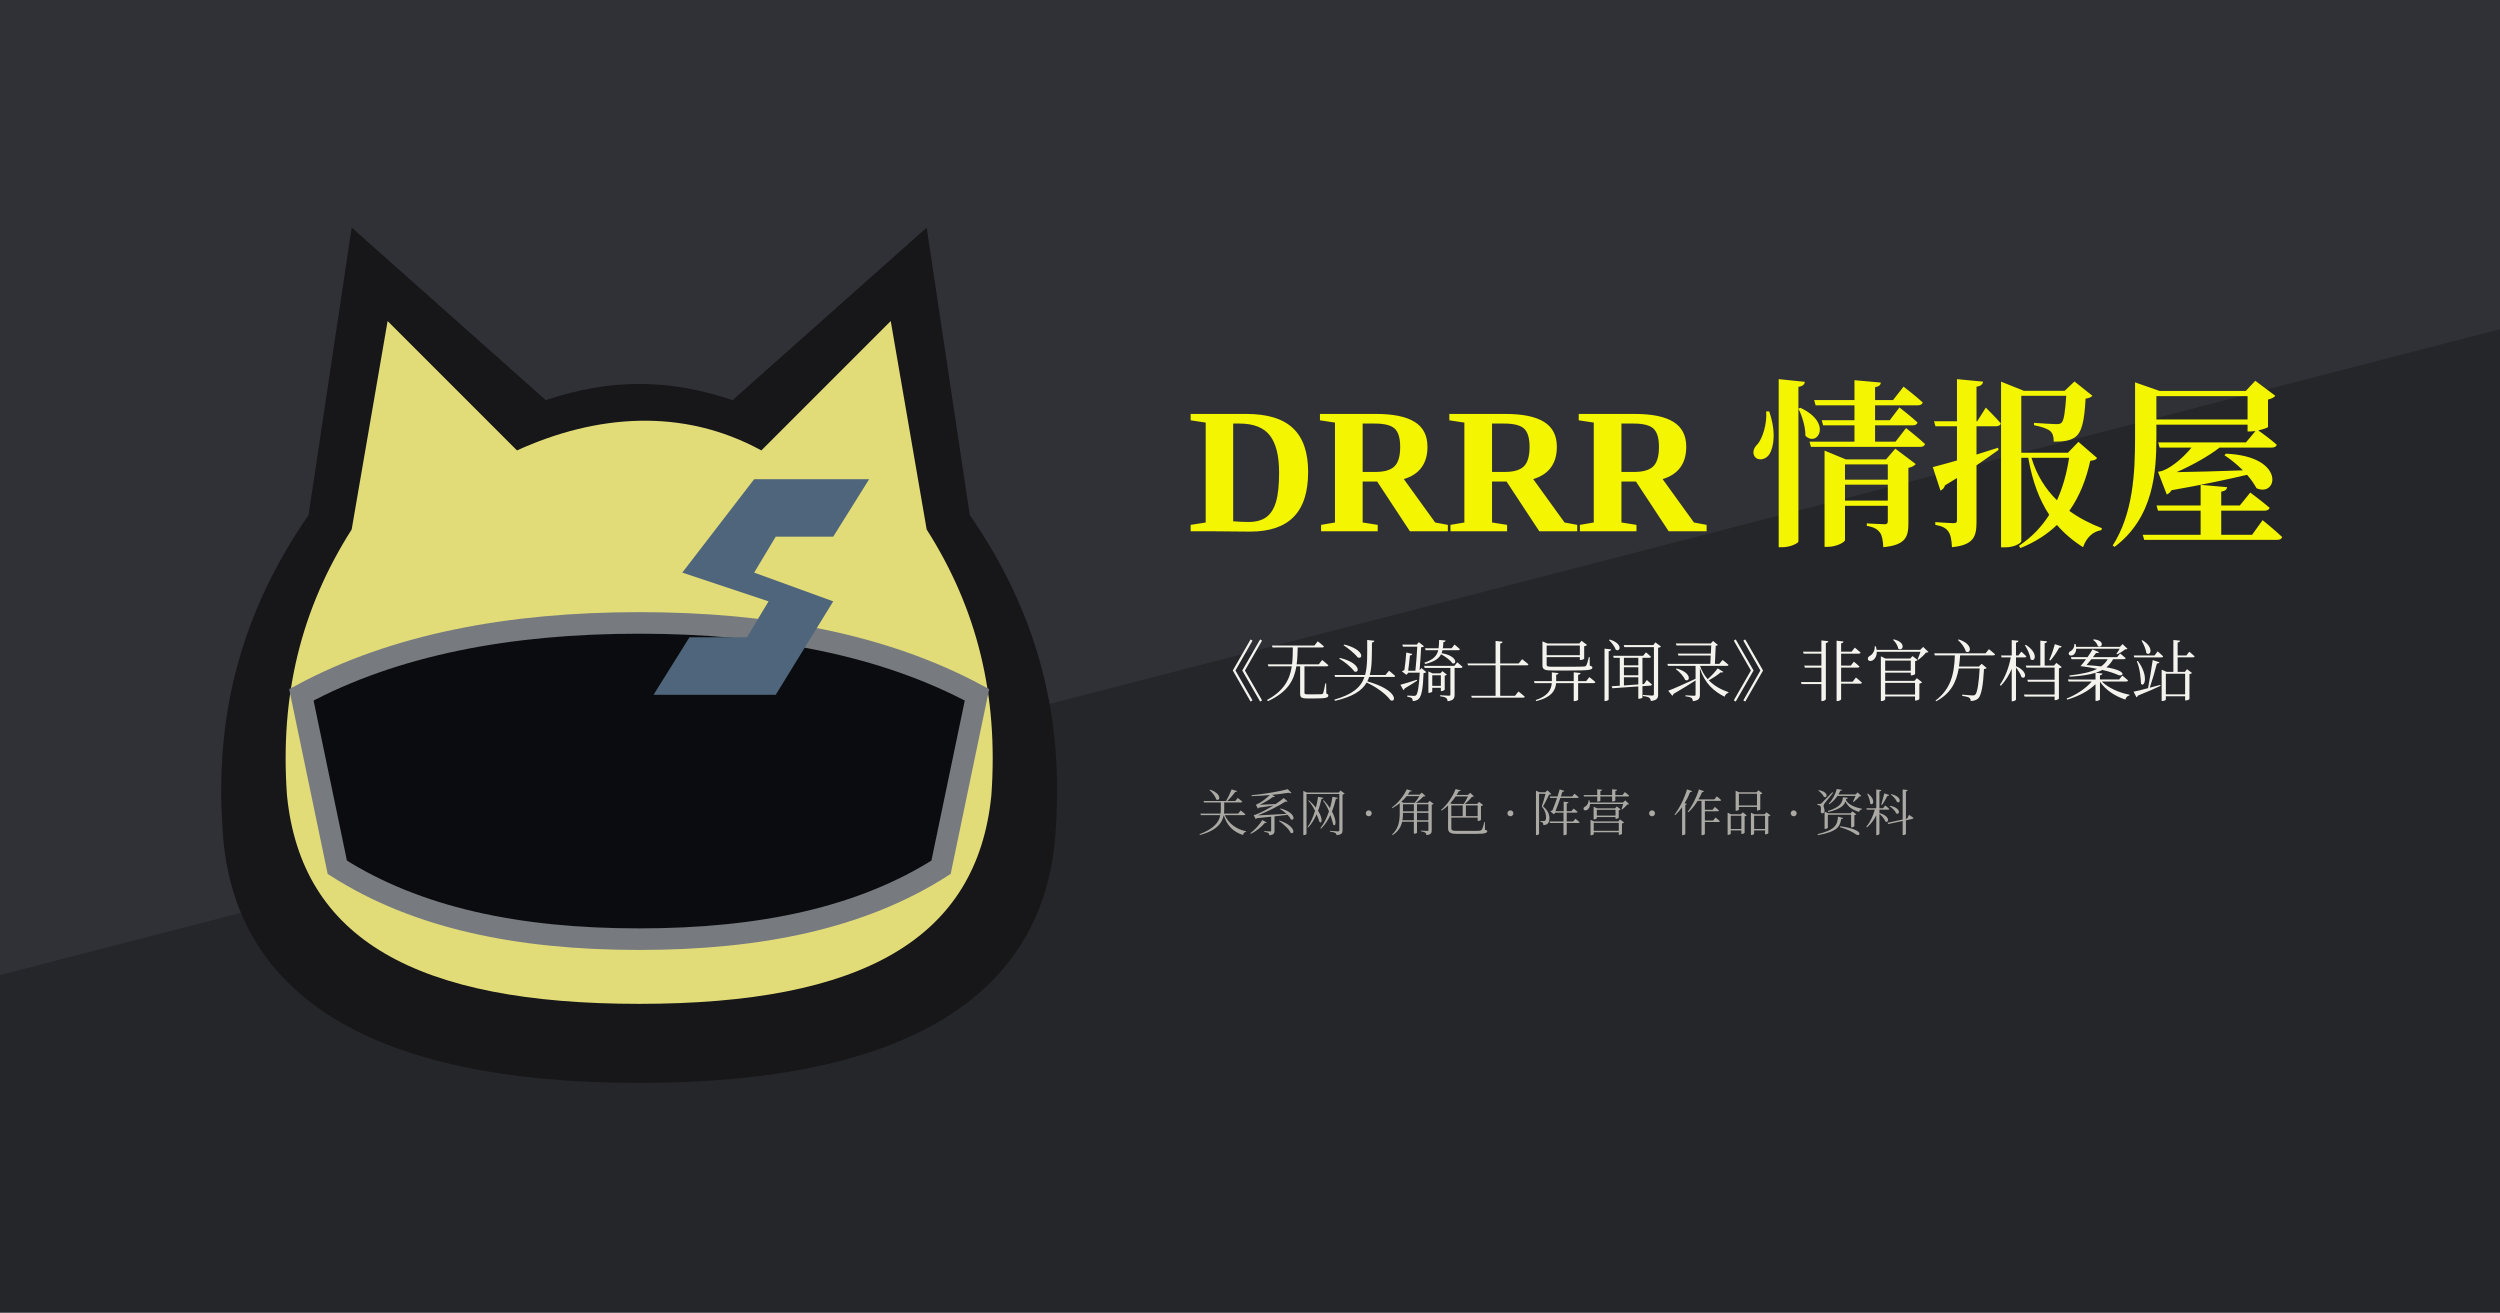
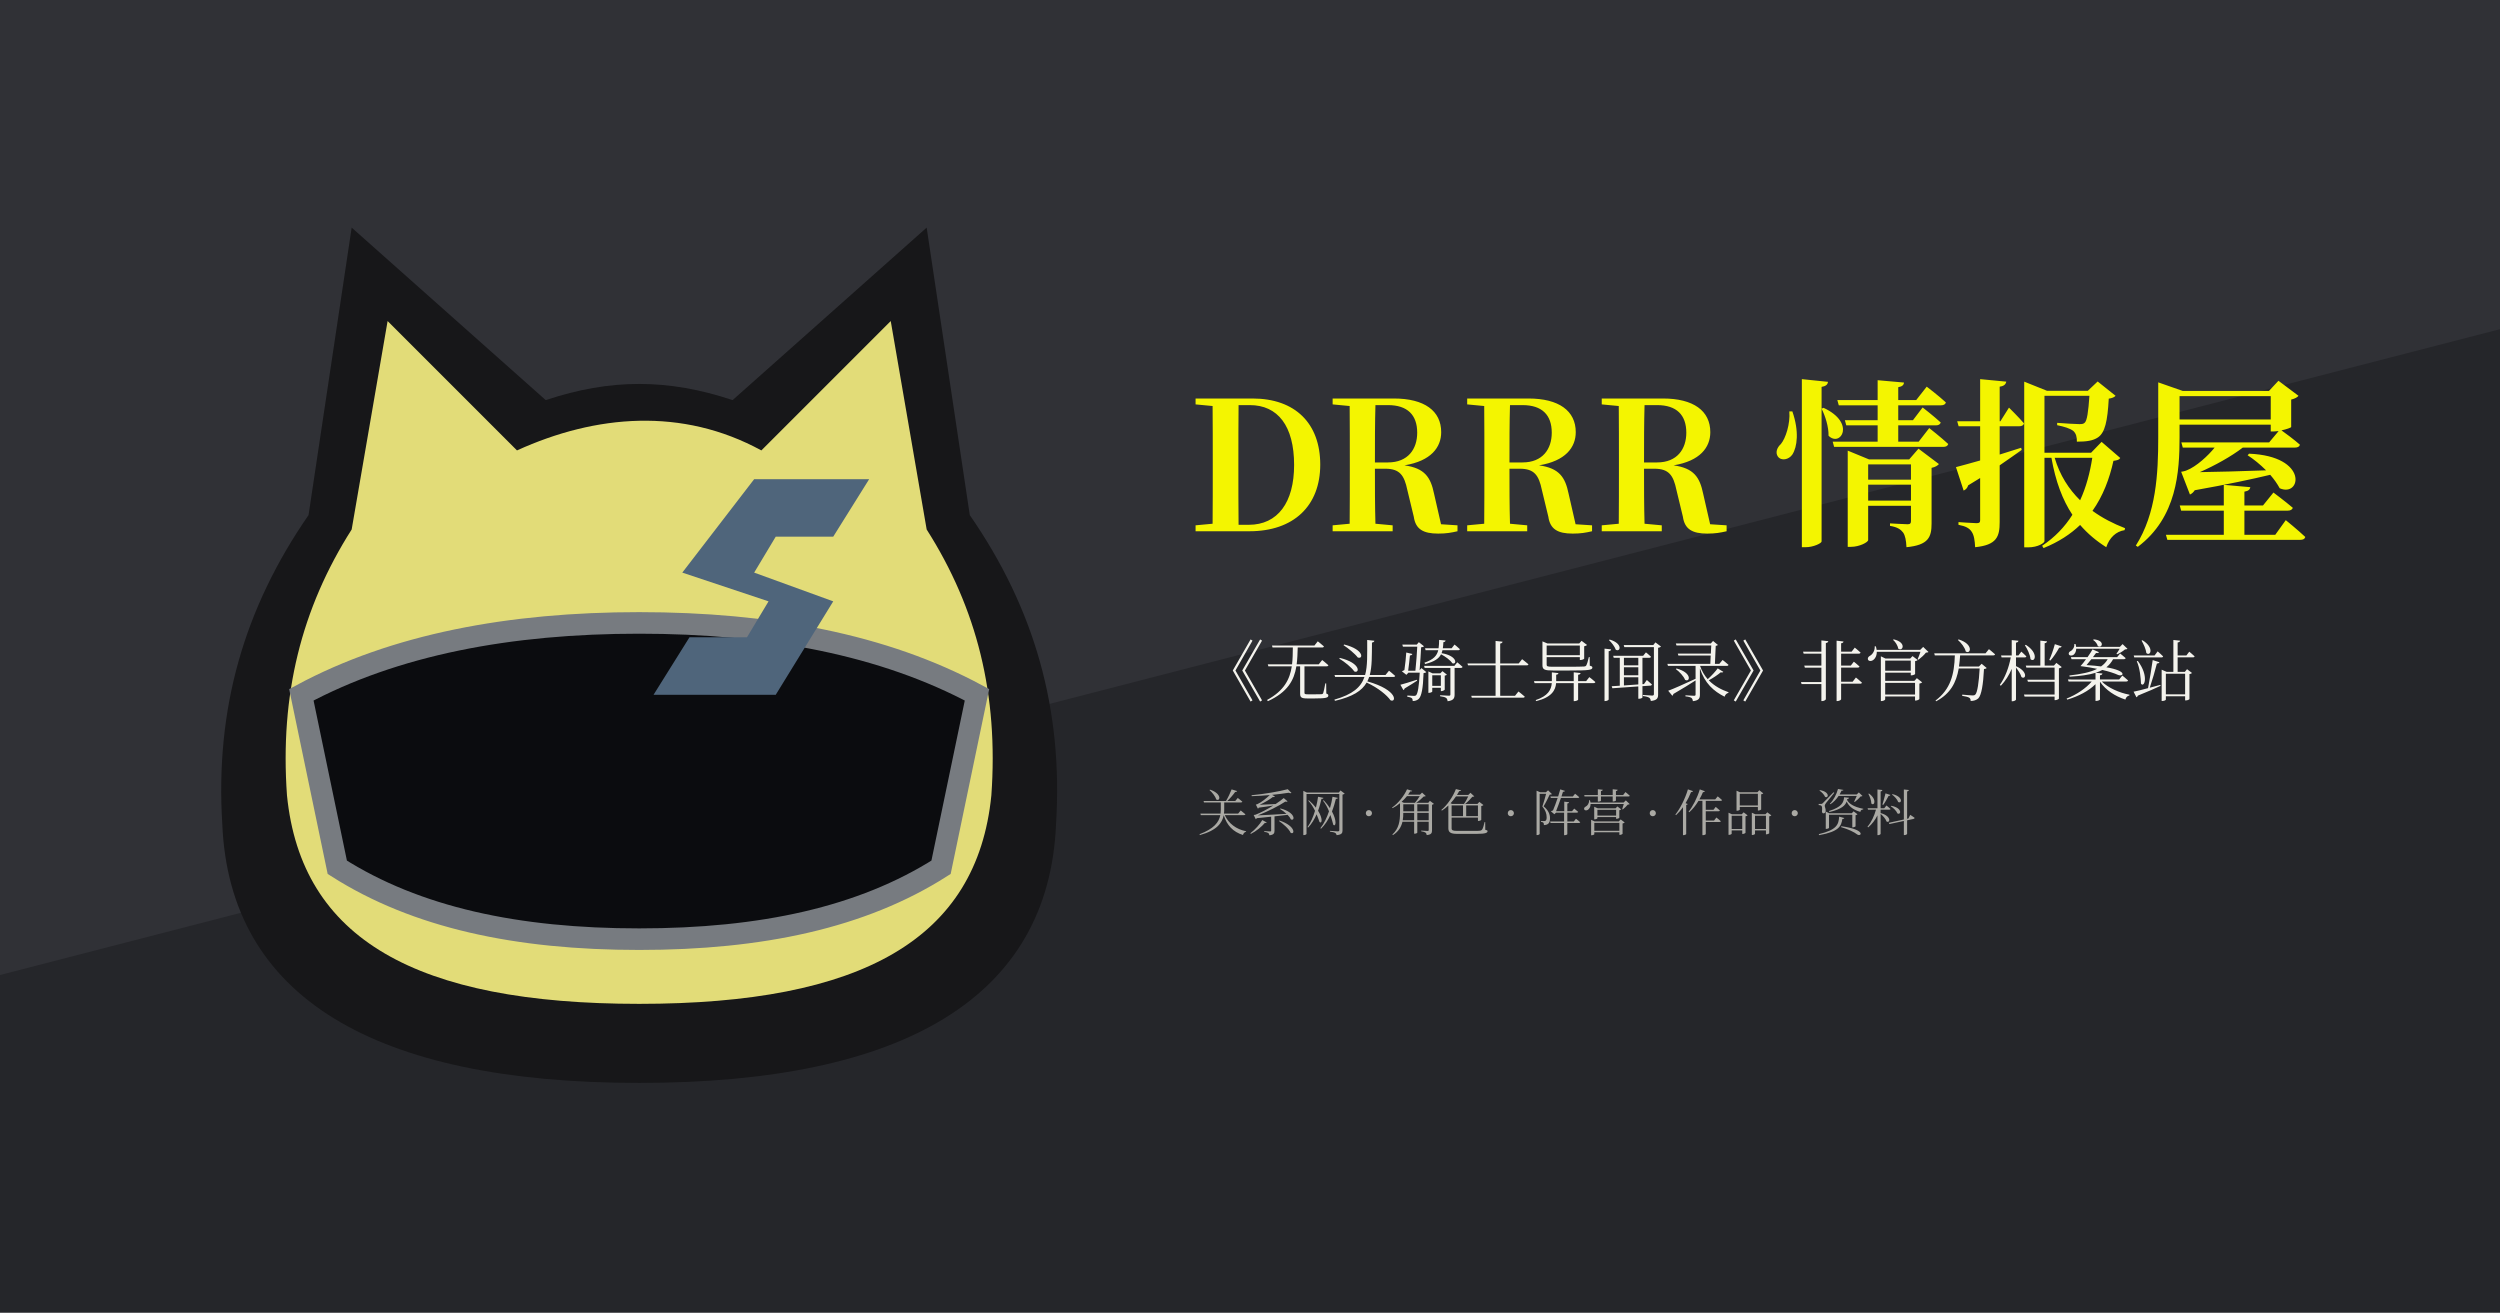
<svg xmlns="http://www.w3.org/2000/svg" viewBox="0 0 1200 630">
  <rect width="1200" height="630" fill="#303136" />
  <path fill="#25262a" d="M0 468 1200 158v472H0z" />
  <g transform="translate(86 92) scale(3.45)">
    <path fill="#171719" d="M18 45 24 5l27 24c9-3 17-3 26 0l27-24 6 40c9 13 13 27 12 43-1 24-21 36-58 36S7 112 6 88c-1-16 3-30 12-43Z" />
    <path fill="#e2dc78" d="m24 47 5-29 18 18c11-5 23-6 34 0l18-18 5 29c7 11 10 23 9 37-2 20-18 29-49 29S17 104 15 84c-1-14 2-26 9-37Z" />
    <path fill="#0b0c0f" stroke="#777b80" stroke-width="3" d="M17 70c13-7 29-10 47-10s34 3 47 10l-5 24c-11 7-25 10-42 10s-31-3-42-10l-5-24Z" />
    <path fill="#4f657b" d="M80 40h16l-5 8h-8l-3 5 11 4-8 13H66l5-8h8l3-5-12-4 10-13Z" />
  </g>
-   <text x="570" y="255" fill="#f4f500" font-family="Georgia, Times New Roman, Songti SC, STSong, SimSun, NSimSun, Noto Serif CJK SC, Noto Serif SC, serif" font-size="86" font-weight="900">DRRR 情报屋</text>
-   <text x="575" y="334" fill="#f4f3ed" font-family="Georgia, Times New Roman, Songti SC, STSong, SimSun, NSimSun, Noto Serif CJK SC, Noto Serif SC, serif" font-size="32">《无头骑士异闻录》非官方档案站</text>
-   <text x="575" y="399" fill="#aaa9a4" font-family="Georgia, Times New Roman, Songti SC, STSong, SimSun, NSimSun, Noto Serif CJK SC, Noto Serif SC, serif" font-size="24">关系网 · 角色 · 阵营 · 作品 · 资料</text>
+   <text x="570" y="255" fill="#f4f500" font-family="Songti SC, Songti TC, STSong, SimSun, NSimSun, Noto Serif CJK SC, Noto Serif SC, Georgia, Times New Roman, serif" font-size="86" font-weight="900">DRRR 情报屋</text>
+   <text x="575" y="334" fill="#f4f3ed" font-family="Songti SC, Songti TC, STSong, SimSun, NSimSun, Noto Serif CJK SC, Noto Serif SC, Georgia, Times New Roman, serif" font-size="32">《无头骑士异闻录》非官方档案站</text>
+   <text x="575" y="399" fill="#aaa9a4" font-family="Songti SC, Songti TC, STSong, SimSun, NSimSun, Noto Serif CJK SC, Noto Serif SC, Georgia, Times New Roman, serif" font-size="24">关系网 · 角色 · 阵营 · 作品 · 资料</text>
</svg>
